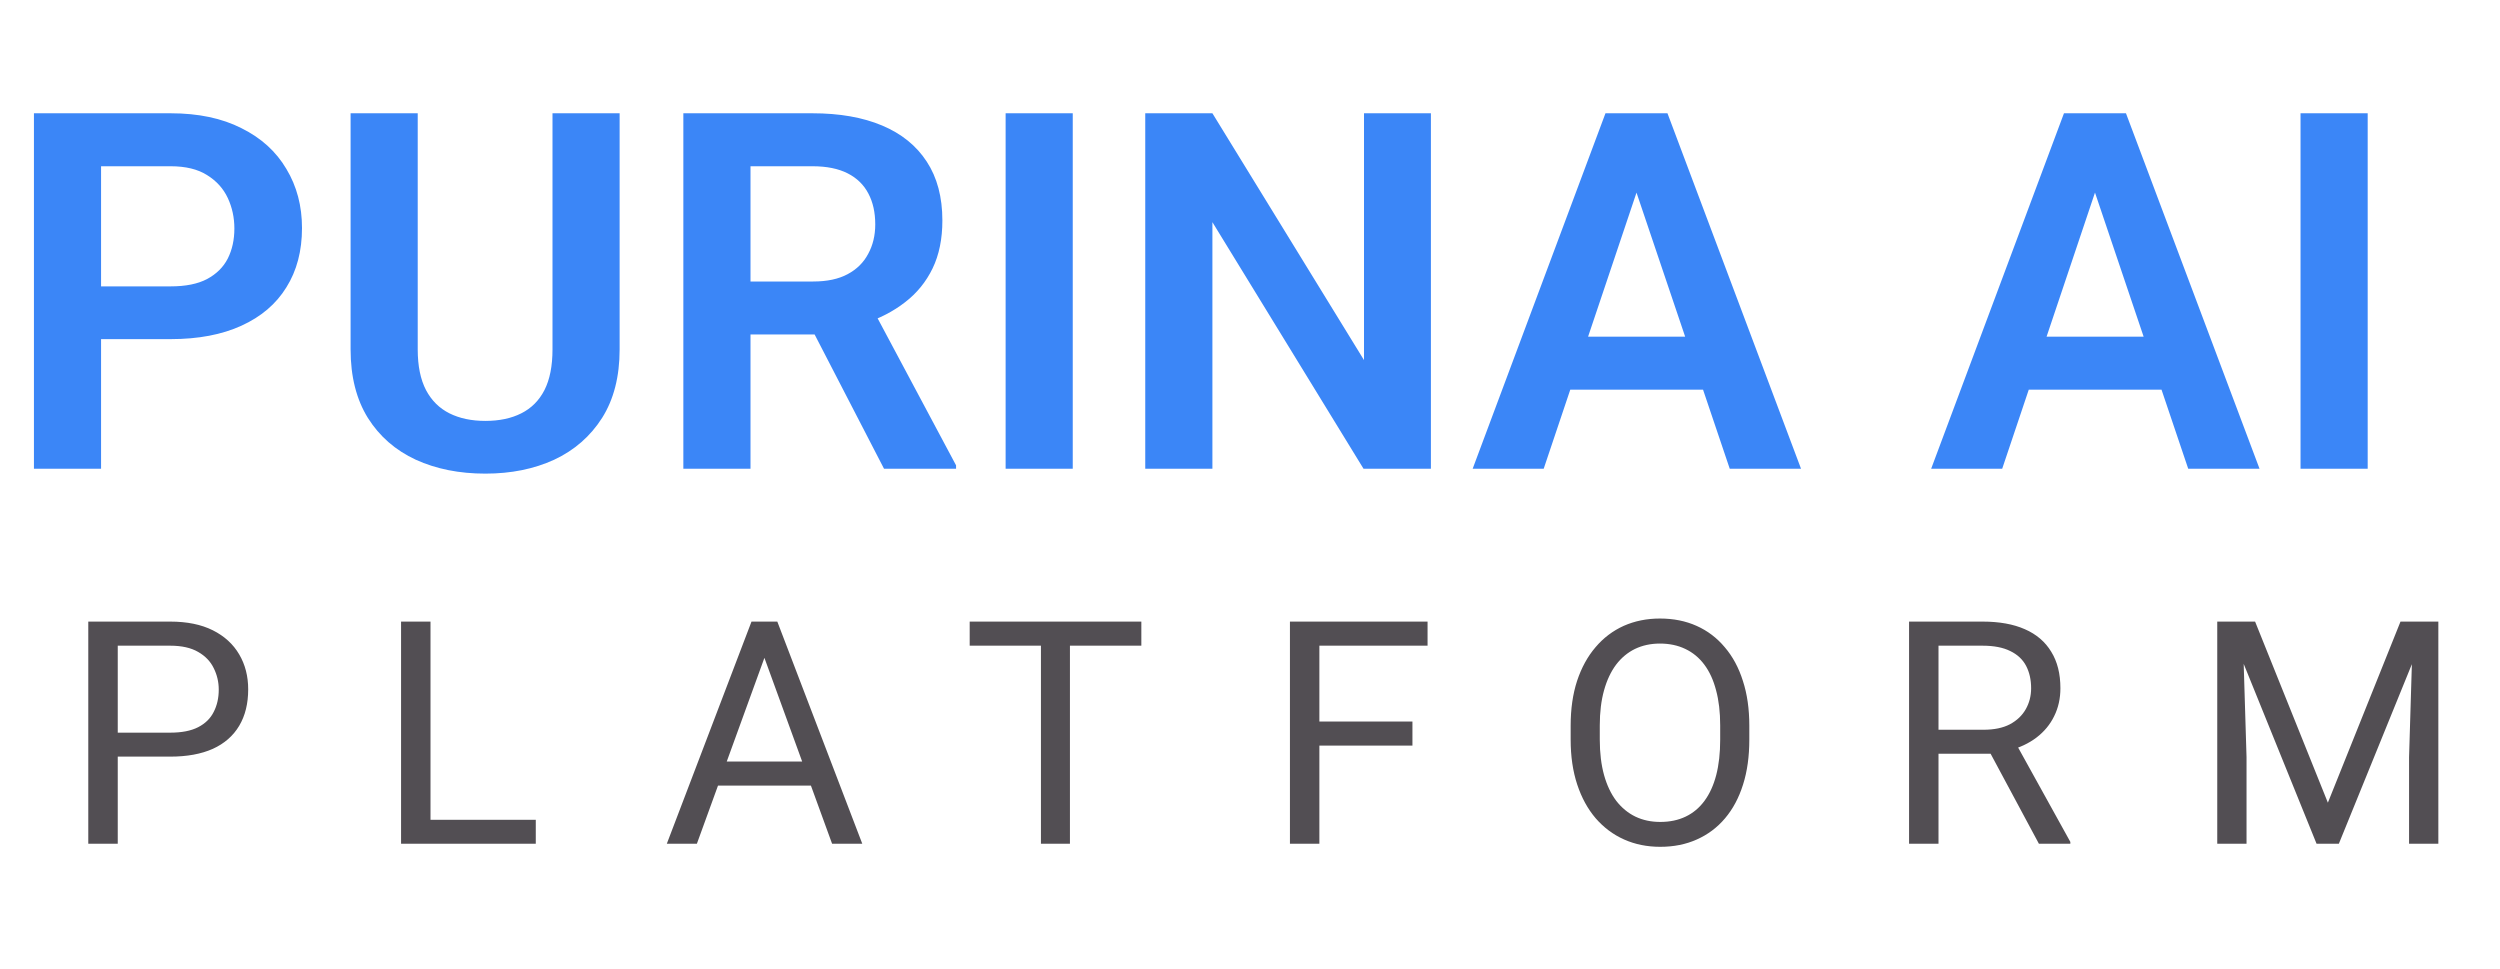
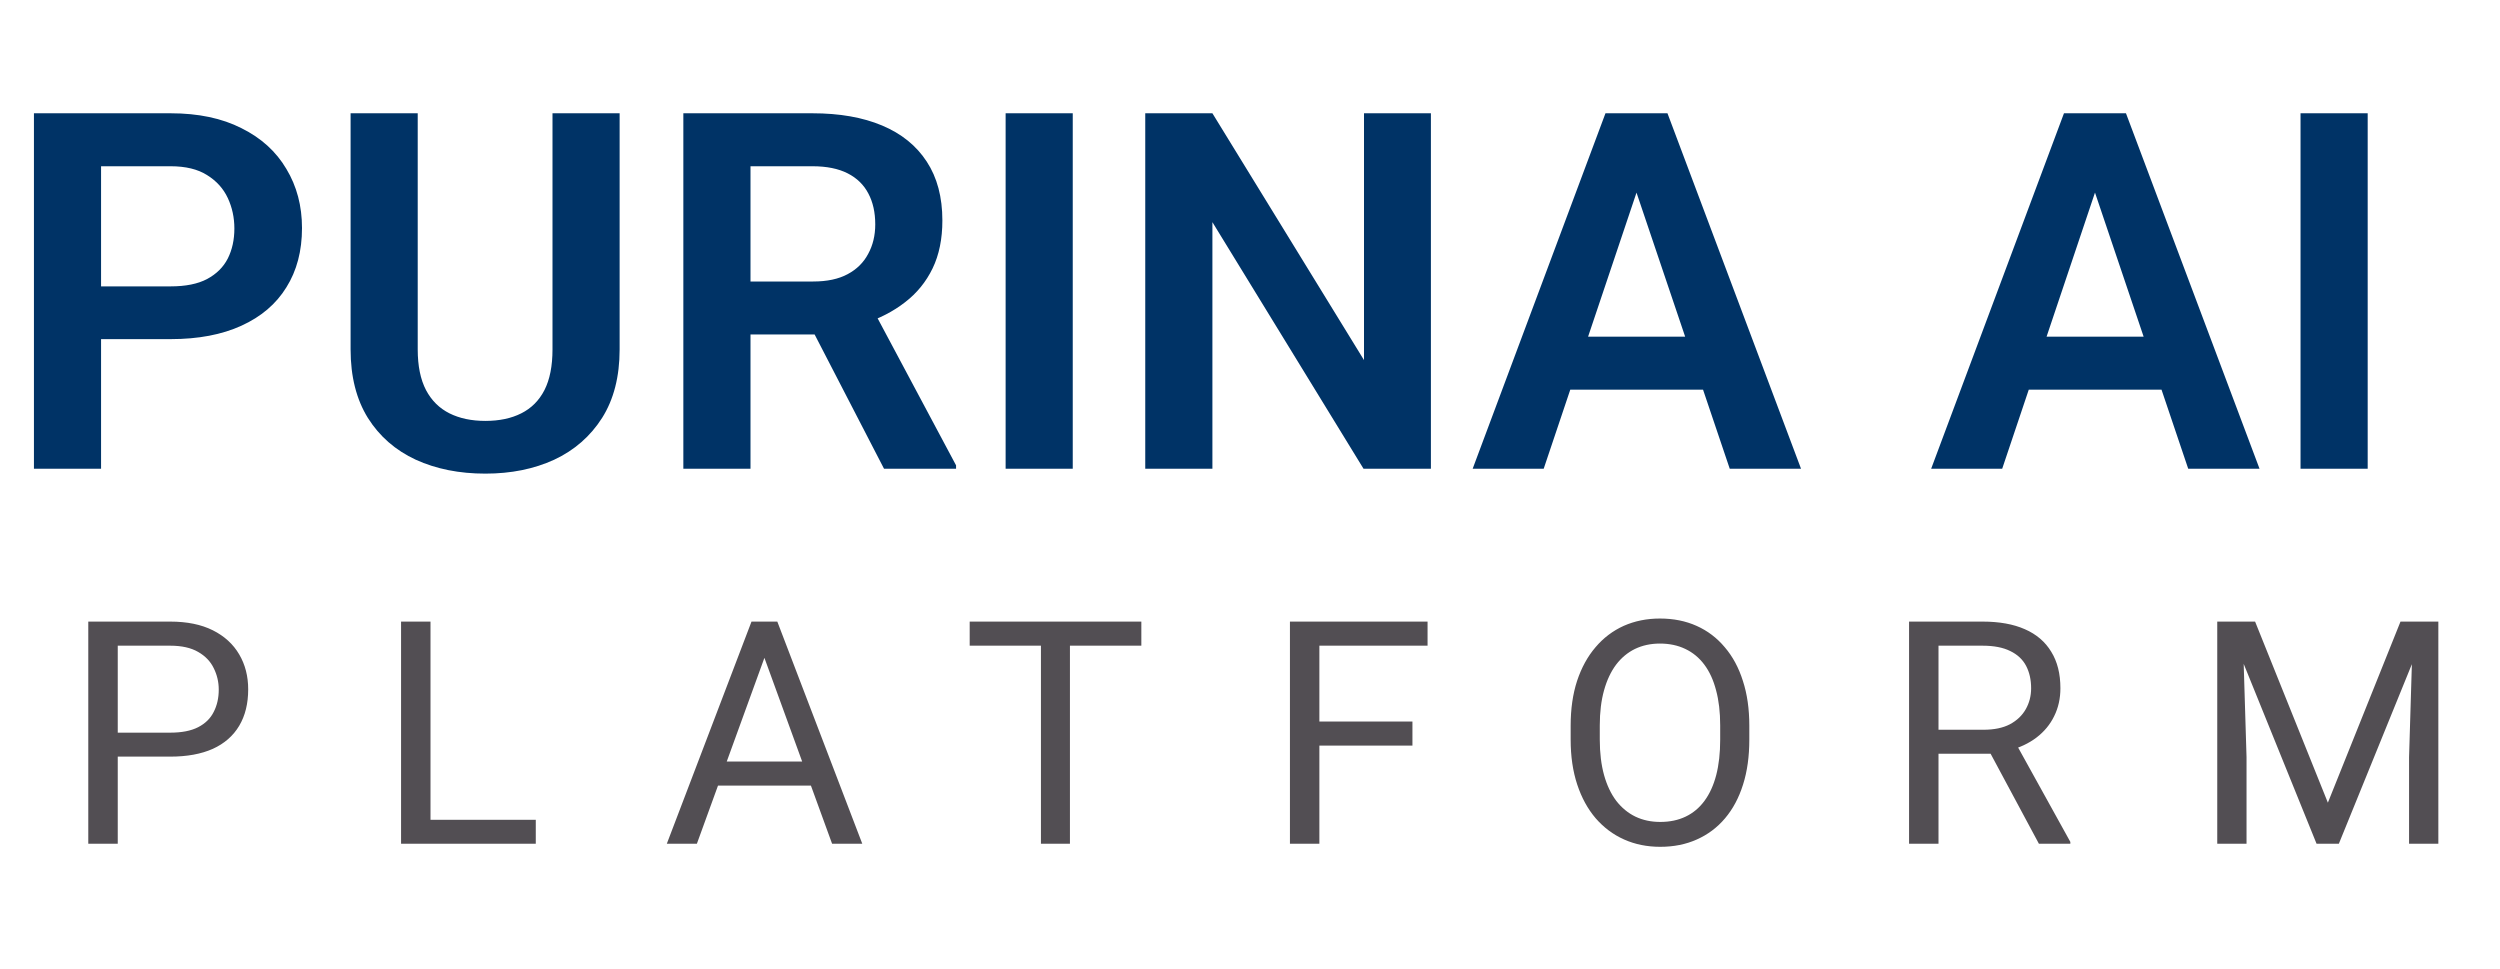
<svg xmlns="http://www.w3.org/2000/svg" width="80" height="31" viewBox="0 0 80 31" fill="none">
-   <path d="M5.461 10.852H2.531V9.164H5.461C5.94 9.164 6.328 9.086 6.625 8.93C6.927 8.768 7.148 8.549 7.289 8.273C7.43 7.992 7.5 7.672 7.5 7.312C7.5 6.964 7.43 6.638 7.289 6.336C7.148 6.034 6.927 5.789 6.625 5.602C6.328 5.414 5.94 5.32 5.461 5.32H3.234V15H1.086V3.625H5.461C6.346 3.625 7.102 3.784 7.727 4.102C8.357 4.414 8.836 4.849 9.164 5.406C9.497 5.958 9.664 6.589 9.664 7.297C9.664 8.031 9.497 8.664 9.164 9.195C8.836 9.727 8.357 10.135 7.727 10.422C7.102 10.708 6.346 10.852 5.461 10.852ZM17.68 3.625H19.828V11.18C19.828 12.05 19.641 12.781 19.266 13.375C18.891 13.963 18.38 14.409 17.734 14.711C17.088 15.008 16.354 15.156 15.531 15.156C14.698 15.156 13.956 15.008 13.305 14.711C12.654 14.409 12.143 13.963 11.773 13.375C11.404 12.781 11.219 12.05 11.219 11.18V3.625H13.367V11.18C13.367 11.711 13.456 12.146 13.633 12.484C13.81 12.818 14.06 13.065 14.383 13.227C14.706 13.388 15.088 13.469 15.531 13.469C15.979 13.469 16.362 13.388 16.68 13.227C17.003 13.065 17.25 12.818 17.422 12.484C17.594 12.146 17.68 11.711 17.68 11.18V3.625ZM21.867 3.625H26C26.865 3.625 27.607 3.755 28.227 4.016C28.846 4.276 29.323 4.661 29.656 5.172C29.99 5.682 30.156 6.31 30.156 7.055C30.156 7.643 30.052 8.154 29.844 8.586C29.635 9.018 29.341 9.38 28.961 9.672C28.586 9.964 28.143 10.193 27.633 10.359L26.961 10.703H23.312L23.297 9.008H26.023C26.466 9.008 26.833 8.93 27.125 8.773C27.417 8.617 27.635 8.401 27.781 8.125C27.932 7.849 28.008 7.534 28.008 7.18C28.008 6.799 27.935 6.471 27.789 6.195C27.643 5.914 27.422 5.698 27.125 5.547C26.828 5.396 26.453 5.32 26 5.32H24.016V15H21.867V3.625ZM28.289 15L25.656 9.906L27.93 9.898L30.594 14.891V15H28.289ZM34.328 3.625V15H32.18V3.625H34.328ZM45.789 3.625V15H43.633L38.797 7.109V15H36.648V3.625H38.797L43.648 11.523V3.625H45.789ZM52.641 5.352L49.398 15H47.125L51.375 3.625H52.828L52.641 5.352ZM55.352 15L52.094 5.352L51.898 3.625H53.359L57.633 15H55.352ZM55.203 10.773V12.469H49.102V10.773H55.203ZM67.312 5.352L64.07 15H61.797L66.047 3.625H67.5L67.312 5.352ZM70.023 15L66.766 5.352L66.57 3.625H68.031L72.305 15H70.023ZM69.875 10.773V12.469H63.773V10.773H69.875ZM75.766 3.625V15H73.617V3.625H75.766Z" fill="#3B86F7" />
+   <path d="M5.461 10.852H2.531V9.164H5.461C5.94 9.164 6.328 9.086 6.625 8.93C6.927 8.768 7.148 8.549 7.289 8.273C7.43 7.992 7.5 7.672 7.5 7.312C7.5 6.964 7.43 6.638 7.289 6.336C7.148 6.034 6.927 5.789 6.625 5.602C6.328 5.414 5.94 5.32 5.461 5.32H3.234V15H1.086V3.625H5.461C6.346 3.625 7.102 3.784 7.727 4.102C8.357 4.414 8.836 4.849 9.164 5.406C9.497 5.958 9.664 6.589 9.664 7.297C9.664 8.031 9.497 8.664 9.164 9.195C8.836 9.727 8.357 10.135 7.727 10.422C7.102 10.708 6.346 10.852 5.461 10.852ZM17.68 3.625H19.828V11.18C19.828 12.05 19.641 12.781 19.266 13.375C18.891 13.963 18.38 14.409 17.734 14.711C17.088 15.008 16.354 15.156 15.531 15.156C14.698 15.156 13.956 15.008 13.305 14.711C12.654 14.409 12.143 13.963 11.773 13.375C11.404 12.781 11.219 12.05 11.219 11.18V3.625H13.367V11.18C13.367 11.711 13.456 12.146 13.633 12.484C13.81 12.818 14.06 13.065 14.383 13.227C14.706 13.388 15.088 13.469 15.531 13.469C15.979 13.469 16.362 13.388 16.68 13.227C17.003 13.065 17.25 12.818 17.422 12.484C17.594 12.146 17.68 11.711 17.68 11.18V3.625ZM21.867 3.625H26C26.865 3.625 27.607 3.755 28.227 4.016C28.846 4.276 29.323 4.661 29.656 5.172C29.99 5.682 30.156 6.31 30.156 7.055C30.156 7.643 30.052 8.154 29.844 8.586C29.635 9.018 29.341 9.38 28.961 9.672C28.586 9.964 28.143 10.193 27.633 10.359L26.961 10.703H23.312L23.297 9.008H26.023C26.466 9.008 26.833 8.93 27.125 8.773C27.417 8.617 27.635 8.401 27.781 8.125C27.932 7.849 28.008 7.534 28.008 7.18C28.008 6.799 27.935 6.471 27.789 6.195C27.643 5.914 27.422 5.698 27.125 5.547C26.828 5.396 26.453 5.32 26 5.32H24.016V15H21.867V3.625ZM28.289 15L25.656 9.906L27.93 9.898L30.594 14.891V15H28.289ZM34.328 3.625V15H32.18V3.625H34.328ZM45.789 3.625V15H43.633L38.797 7.109V15H36.648V3.625H38.797L43.648 11.523V3.625H45.789ZM52.641 5.352L49.398 15H47.125L51.375 3.625H52.828L52.641 5.352ZM55.352 15L52.094 5.352L51.898 3.625H53.359L57.633 15H55.352ZM55.203 10.773V12.469H49.102V10.773H55.203ZM67.312 5.352L64.07 15H61.797L66.047 3.625H67.5L67.312 5.352ZM70.023 15L66.766 5.352L66.57 3.625H68.031L72.305 15H70.023ZM69.875 10.773V12.469H63.773V10.773H69.875ZM75.766 3.625V15H73.617V3.625H75.766Z" fill="#003366" />
  <path d="M5.447 24.212H3.548V23.445H5.447C5.815 23.445 6.113 23.387 6.341 23.27C6.569 23.152 6.735 22.99 6.839 22.781C6.946 22.573 7 22.335 7 22.068C7 21.824 6.946 21.595 6.839 21.38C6.735 21.165 6.569 20.992 6.341 20.862C6.113 20.729 5.815 20.662 5.447 20.662H3.768V27H2.825V19.891H5.447C5.984 19.891 6.438 19.983 6.81 20.169C7.181 20.355 7.462 20.612 7.654 20.94C7.846 21.266 7.942 21.639 7.942 22.059C7.942 22.514 7.846 22.903 7.654 23.226C7.462 23.548 7.181 23.794 6.81 23.963C6.438 24.129 5.984 24.212 5.447 24.212ZM17.145 26.233V27H13.591V26.233H17.145ZM13.776 19.891V27H12.834V19.891H13.776ZM24.654 20.52L22.3 27H21.338L24.048 19.891H24.669L24.654 20.52ZM26.627 27L24.268 20.52L24.253 19.891H24.874L27.593 27H26.627ZM26.505 24.368V25.14H22.51V24.368H26.505ZM34.238 19.891V27H33.31V19.891H34.238ZM36.523 19.891V20.662H31.03V19.891H36.523ZM42.22 19.891V27H41.278V19.891H42.22ZM45.198 23.089V23.86H42.015V23.089H45.198ZM45.682 19.891V20.662H42.015V19.891H45.682ZM55.978 23.221V23.67C55.978 24.204 55.912 24.682 55.778 25.105C55.645 25.529 55.453 25.888 55.202 26.185C54.952 26.481 54.65 26.707 54.299 26.863C53.95 27.02 53.56 27.098 53.127 27.098C52.707 27.098 52.321 27.02 51.97 26.863C51.621 26.707 51.319 26.481 51.062 26.185C50.808 25.888 50.611 25.529 50.471 25.105C50.331 24.682 50.261 24.204 50.261 23.67V23.221C50.261 22.687 50.329 22.21 50.466 21.79C50.606 21.367 50.803 21.007 51.057 20.711C51.31 20.412 51.612 20.184 51.96 20.027C52.312 19.871 52.697 19.793 53.117 19.793C53.55 19.793 53.941 19.871 54.289 20.027C54.641 20.184 54.942 20.412 55.192 20.711C55.446 21.007 55.64 21.367 55.773 21.79C55.91 22.21 55.978 22.687 55.978 23.221ZM55.046 23.67V23.211C55.046 22.788 55.002 22.413 54.914 22.088C54.829 21.762 54.704 21.489 54.538 21.268C54.372 21.046 54.169 20.879 53.928 20.765C53.69 20.651 53.42 20.594 53.117 20.594C52.824 20.594 52.559 20.651 52.321 20.765C52.087 20.879 51.885 21.046 51.716 21.268C51.55 21.489 51.421 21.762 51.33 22.088C51.239 22.413 51.193 22.788 51.193 23.211V23.67C51.193 24.096 51.239 24.474 51.33 24.803C51.421 25.128 51.551 25.403 51.721 25.628C51.893 25.849 52.097 26.017 52.331 26.131C52.569 26.245 52.834 26.302 53.127 26.302C53.433 26.302 53.705 26.245 53.942 26.131C54.18 26.017 54.38 25.849 54.543 25.628C54.709 25.403 54.834 25.128 54.919 24.803C55.004 24.474 55.046 24.096 55.046 23.67ZM61.09 19.891H63.443C63.977 19.891 64.428 19.972 64.796 20.135C65.167 20.297 65.448 20.538 65.64 20.857C65.836 21.173 65.933 21.562 65.933 22.024C65.933 22.35 65.867 22.648 65.733 22.918C65.603 23.185 65.414 23.413 65.167 23.602C64.923 23.787 64.63 23.925 64.288 24.017L64.024 24.119H61.812L61.803 23.352H63.472C63.811 23.352 64.093 23.294 64.317 23.177C64.542 23.056 64.711 22.895 64.825 22.693C64.939 22.491 64.996 22.269 64.996 22.024C64.996 21.751 64.942 21.512 64.835 21.307C64.727 21.102 64.558 20.944 64.327 20.833C64.099 20.719 63.804 20.662 63.443 20.662H62.032V27H61.09V19.891ZM65.245 27L63.516 23.777L64.498 23.773L66.251 26.941V27H65.245ZM71.25 19.891H72.163L74.492 25.686L76.816 19.891H77.734L74.843 27H74.13L71.25 19.891ZM70.952 19.891H71.757L71.889 24.227V27H70.952V19.891ZM77.221 19.891H78.027V27H77.09V24.227L77.221 19.891Z" fill="#524E53" />
</svg>
